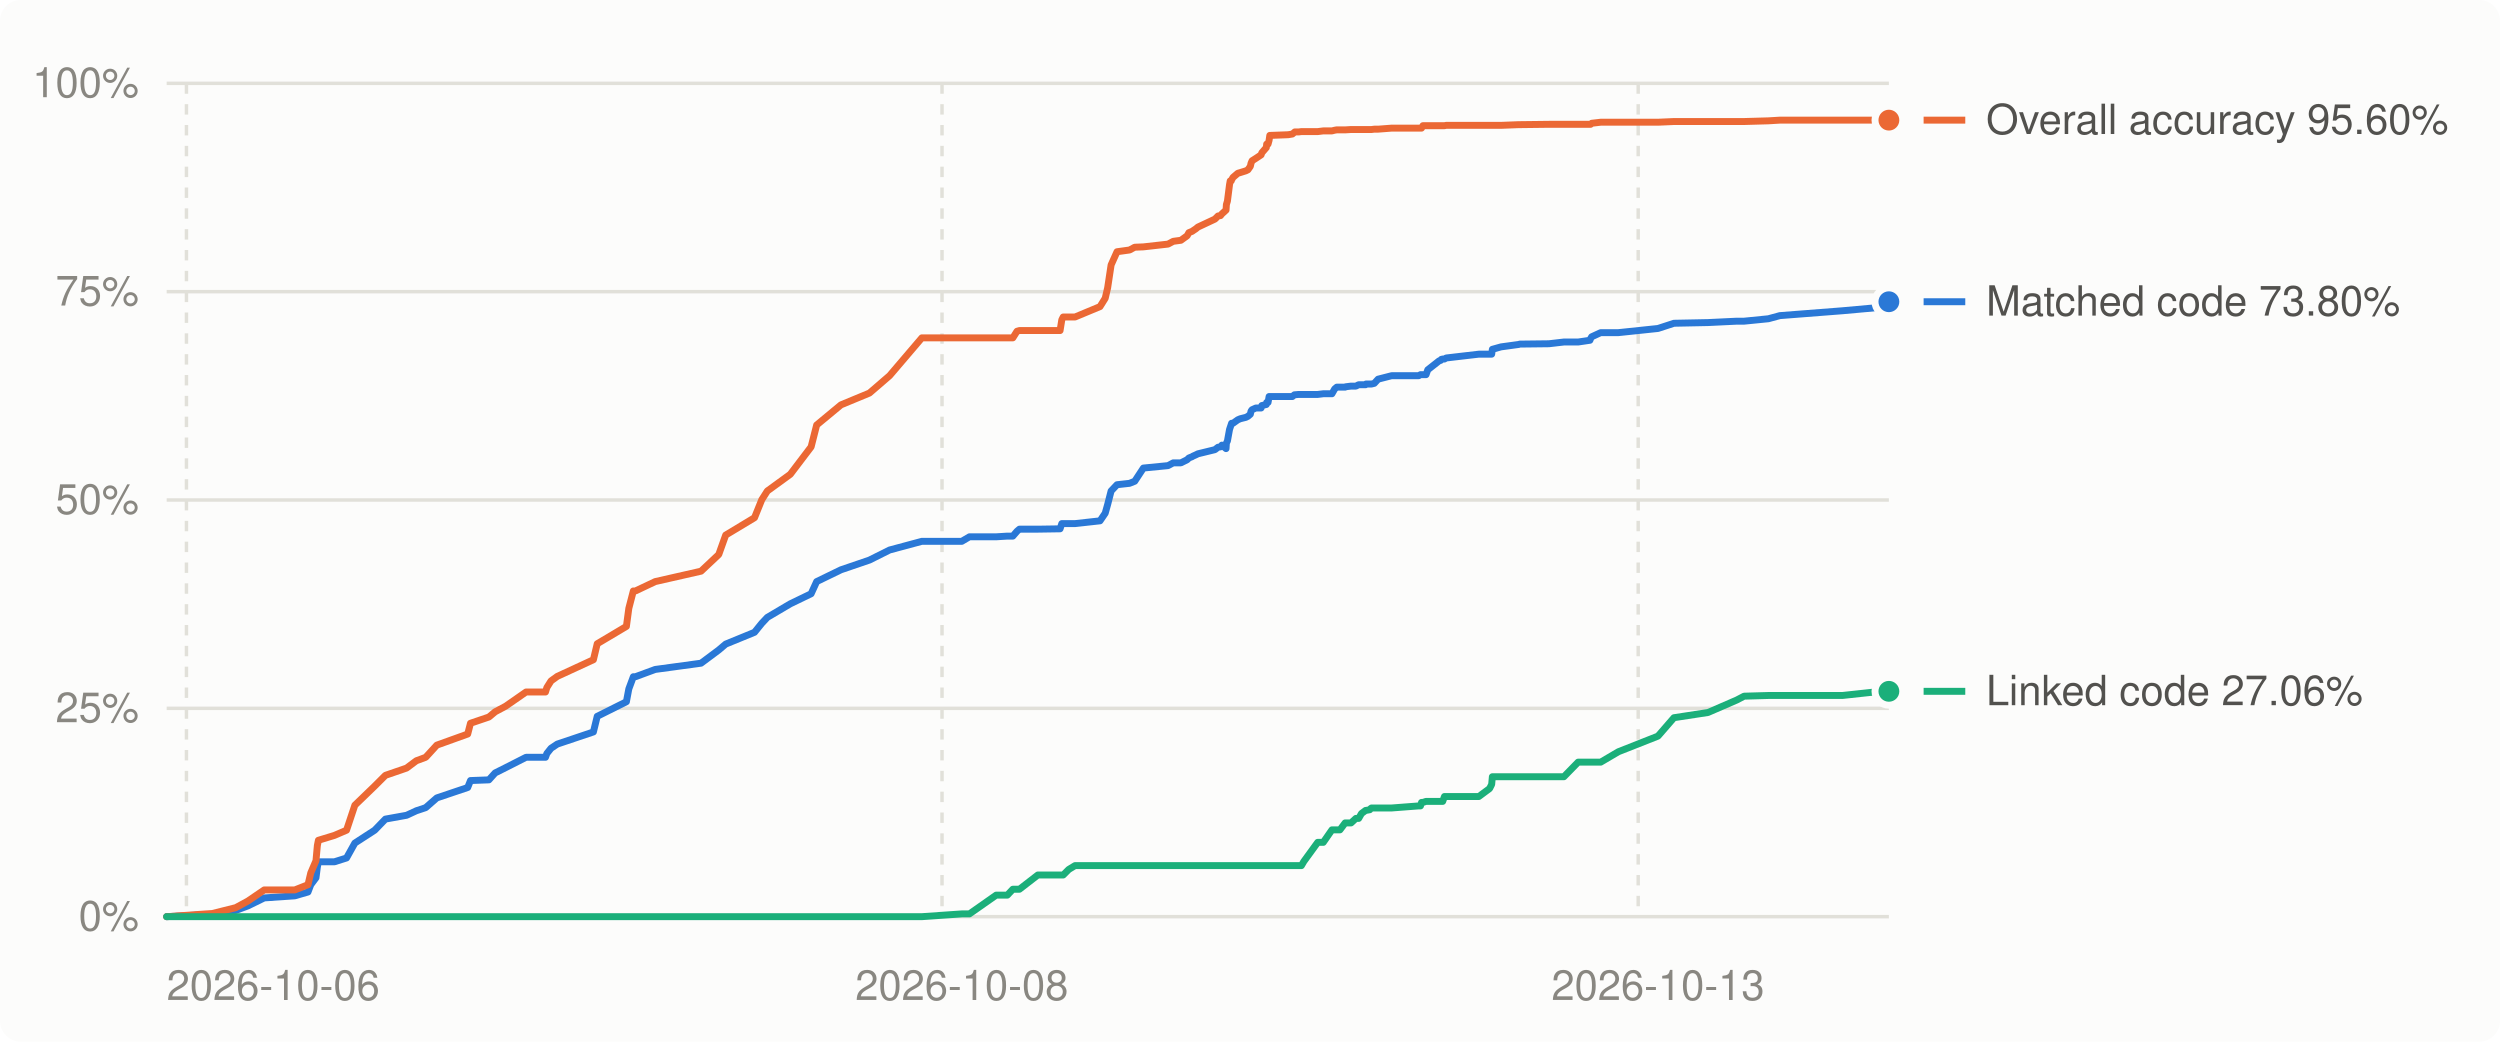
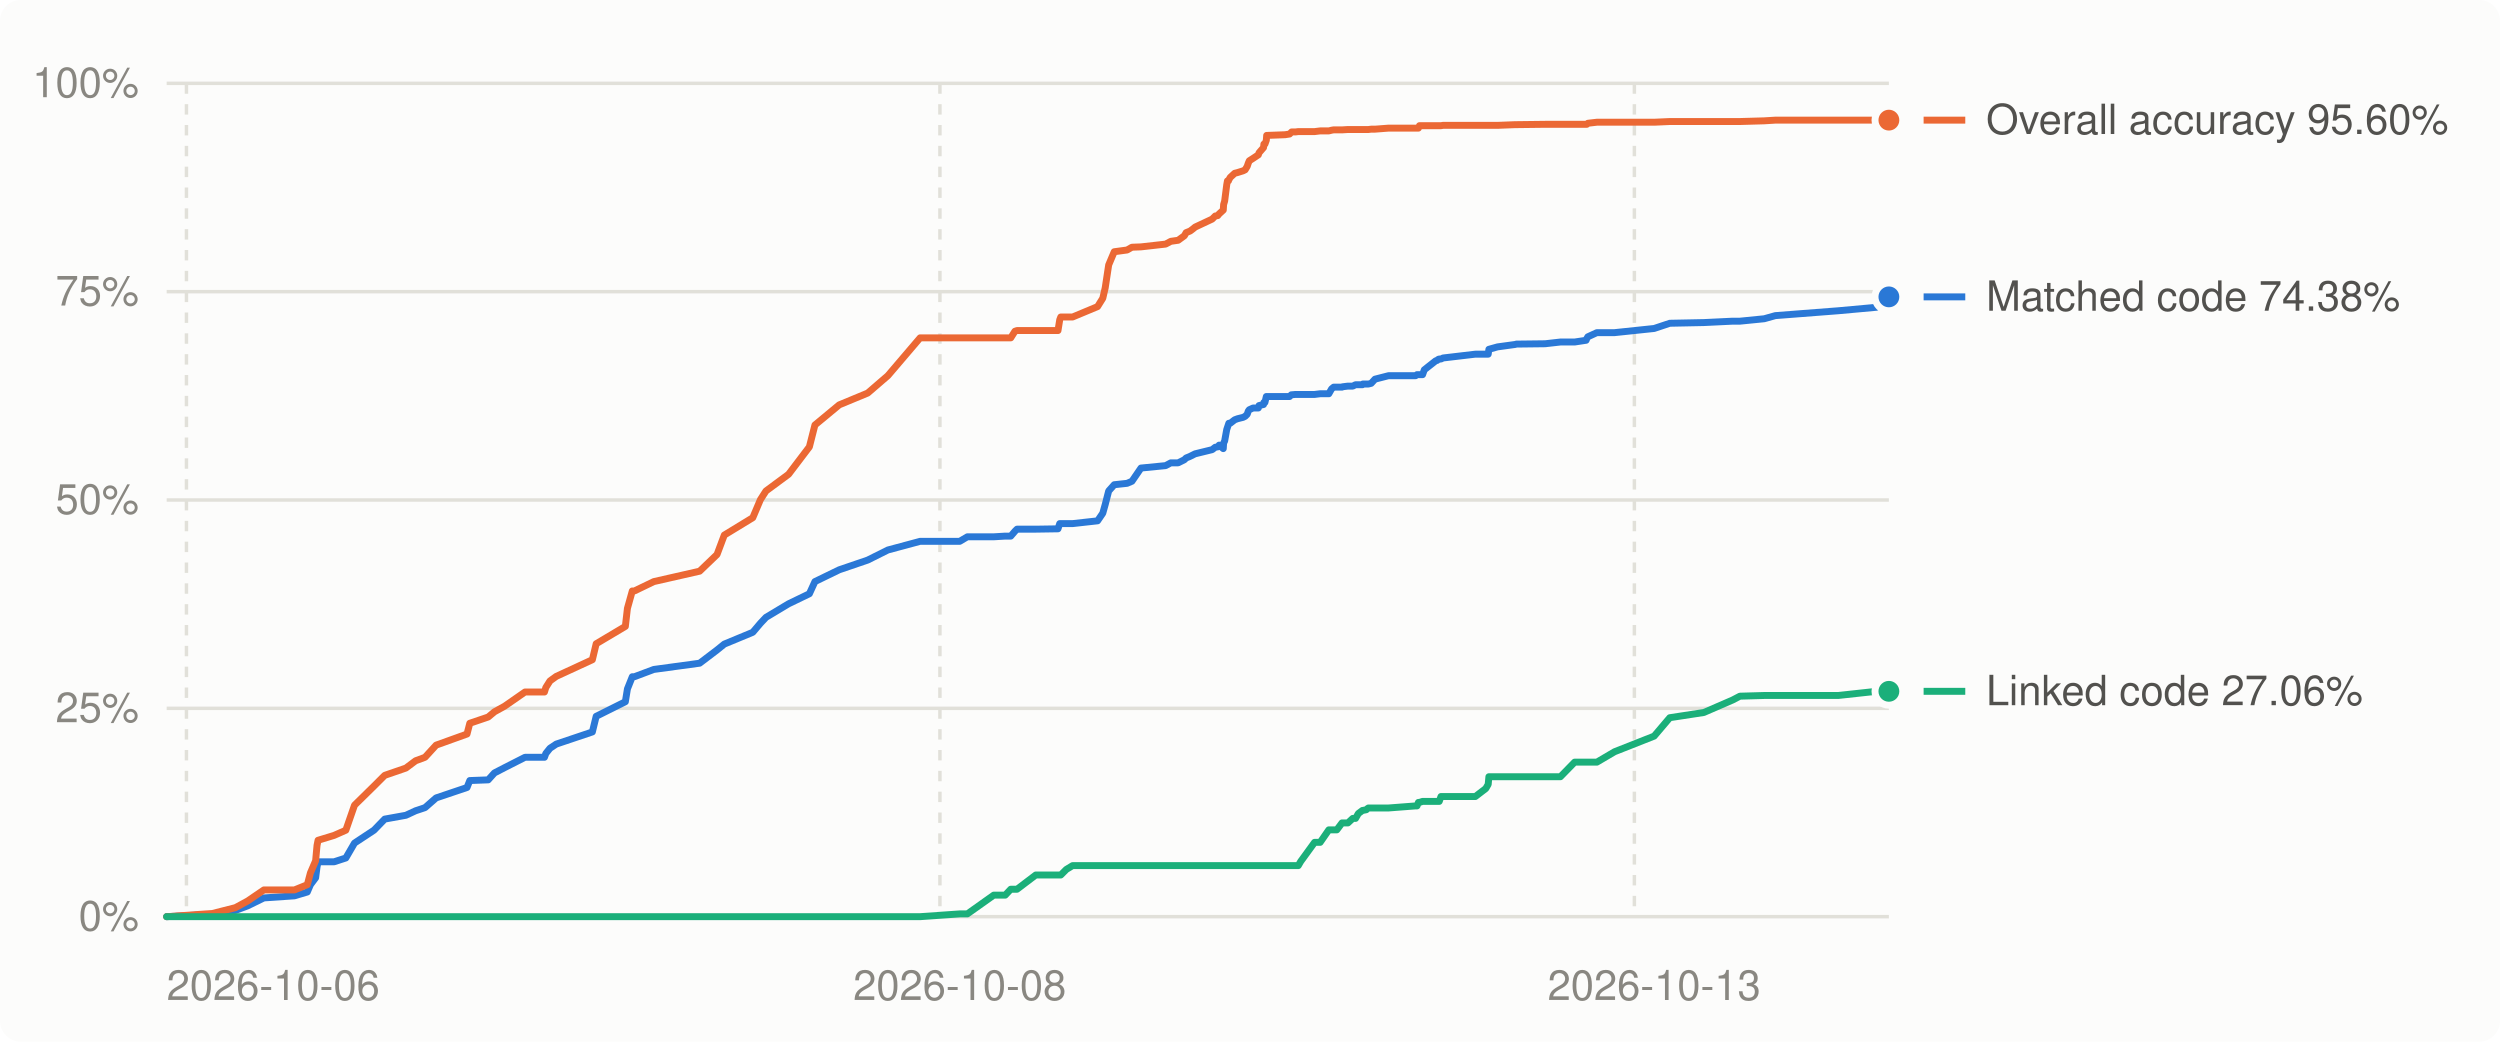
<svg xmlns="http://www.w3.org/2000/svg" viewBox="0 0 720 300" width="720" height="300" role="img" aria-label="Decompilation progress over time">
  <style>
.bg{fill:#fcfcfb}.grid{stroke:#e1e0d9}.muted{fill:#898781}.lbl{fill:#52514e}.ln0{stroke:#2a78d6}.dot0{fill:#2a78d6;stroke:#fcfcfb}.ln1{stroke:#eb6834}.dot1{fill:#eb6834;stroke:#fcfcfb}.ln2{stroke:#1baf7a}.dot2{fill:#1baf7a;stroke:#fcfcfb}
@media (prefers-color-scheme: dark){.bg{fill:#1a1a19}.grid{stroke:#2c2c2a}.muted{fill:#898781}.lbl{fill:#c3c2b7}.ln0{stroke:#3987e5}.dot0{fill:#3987e5;stroke:#1a1a19}.ln1{stroke:#d95926}.dot1{fill:#d95926;stroke:#1a1a19}.ln2{stroke:#199e70}.dot2{fill:#199e70;stroke:#1a1a19}}
text{font:12px -apple-system,BlinkMacSystemFont,'Segoe UI',Helvetica,Arial,sans-serif}
</style>
  <rect class="bg" width="720" height="300" rx="6" />
  <line x1="48" x2="544" y1="264.0" y2="264.0" class="grid" stroke-width="1" />
  <text x="40" y="268.0" class="muted" text-anchor="end">0%</text>
  <line x1="48" x2="544" y1="204.0" y2="204.0" class="grid" stroke-width="1" />
  <text x="40" y="208.0" class="muted" text-anchor="end">25%</text>
  <line x1="48" x2="544" y1="144.0" y2="144.0" class="grid" stroke-width="1" />
  <text x="40" y="148.0" class="muted" text-anchor="end">50%</text>
  <line x1="48" x2="544" y1="84.0" y2="84.0" class="grid" stroke-width="1" />
  <text x="40" y="88.0" class="muted" text-anchor="end">75%</text>
  <line x1="48" x2="544" y1="24.0" y2="24.0" class="grid" stroke-width="1" />
  <text x="40" y="28.0" class="muted" text-anchor="end">100%</text>
  <line x1="53.7" x2="53.7" y1="24" y2="264" class="grid" stroke-width="1" stroke-dasharray="3 3" />
-   <line x1="271.3" x2="271.3" y1="24" y2="264" class="grid" stroke-width="1" stroke-dasharray="3 3" />
-   <line x1="471.8" x2="471.8" y1="24" y2="264" class="grid" stroke-width="1" stroke-dasharray="3 3" />
+   <line x1="270.7" x2="270.7" y1="24" y2="264" class="grid" stroke-width="1" stroke-dasharray="3 3" />
+   <line x1="470.7" x2="470.7" y1="24" y2="264" class="grid" stroke-width="1" stroke-dasharray="3 3" />
  <text class="muted" x="48.0" y="288" text-anchor="start">2026-10-06</text>
-   <text class="muted" x="277.0" y="288" text-anchor="middle">2026-10-08</text>
-   <text class="muted" x="477.5" y="288" text-anchor="middle">2026-10-13</text>
-   <polyline points="48.0,264.0 59.4,263.4 61.1,263.3 67.9,262.2 71.4,260.9 76.1,258.6 84.9,258.0 88.7,256.9 89.5,254.8 91.0,252.8 91.4,249.7 91.7,248.2 96.3,248.2 99.8,247.1 102.2,242.8 107.9,239.1 111.0,235.9 117.1,234.8 119.9,233.5 122.6,232.6 125.8,229.8 134.7,226.8 135.5,224.8 140.8,224.6 142.6,222.6 145.6,221.1 151.5,218.1 157.1,218.1 157.5,217.0 158.7,215.5 160.5,214.3 170.9,210.8 172.0,206.3 180.4,202.1 181.1,198.4 182.4,194.9 183.0,194.9 188.7,192.8 201.9,191.0 207.0,187.2 209.0,185.5 217.3,182.1 219.4,179.5 221.0,177.8 227.6,173.9 233.6,171.0 235.2,167.5 242.2,164.1 250.4,161.3 256.2,158.4 265.5,155.9 277.0,155.9 279.2,154.6 286.9,154.6 290.1,154.4 291.7,154.4 292.9,153.0 293.6,152.4 298.9,152.4 305.3,152.3 305.8,150.8 306.2,150.8 307.8,150.8 309.6,150.8 316.8,150.0 318.3,147.8 319.0,145.3 320.0,141.4 321.7,139.6 325.3,139.2 326.8,138.6 329.3,134.8 336.4,134.1 337.9,133.3 340.1,133.3 341.9,132.4 342.4,131.9 343.4,131.5 343.5,131.4 344.4,131.0 345.0,130.7 349.9,129.5 350.8,128.8 351.5,128.7 351.9,128.2 353.1,129.2 353.2,127.6 353.5,127.0 354.1,123.7 354.3,123.1 354.6,122.2 354.7,121.9 355.1,121.9 356.5,120.9 357.2,120.6 358.8,120.2 359.4,119.9 360.1,119.3 360.3,118.4 360.6,118.0 361.7,117.5 363.2,117.5 363.4,116.8 364.7,116.5 364.8,115.9 365.2,115.9 365.5,114.2 365.7,114.2 368.4,114.2 371.0,114.2 372.2,114.2 372.8,113.7 372.9,113.7 374.0,113.6 374.8,113.6 375.5,113.6 379.5,113.6 381.1,113.4 383.6,113.4 384.4,112.0 385.0,111.5 385.9,111.5 387.4,111.5 387.5,111.4 389.1,111.2 390.5,111.2 391.3,110.8 392.1,110.8 393.3,110.8 393.4,110.6 394.5,110.6 394.7,110.6 395.0,110.6 395.8,110.4 396.9,109.2 400.8,108.2 408.6,108.2 409.1,107.9 409.4,107.9 409.8,107.9 410.1,107.9 410.7,107.9 411.2,106.5 414.5,103.9 414.9,103.8 415.1,103.5 415.5,103.4 416.0,103.4 416.5,103.1 425.9,102.0 429.0,102.0 429.6,102.0 429.8,100.6 432.3,99.9 437.4,99.2 437.7,99.1 446.1,99.0 450.4,98.5 454.5,98.5 457.9,98.0 458.1,97.5 458.4,97.0 461.0,95.8 466.1,95.8 477.5,94.6 482.1,93.1 491.9,92.9 500.2,92.5 502.3,92.5 509.3,91.8 512.6,90.9 530.6,89.5 541.7,88.5 544.0,86.9" fill="none" class="ln0" stroke-width="2" stroke-linejoin="round" stroke-linecap="round" />
-   <polyline points="48.0,264.0 59.4,263.2 61.1,263.1 67.9,261.4 71.4,259.5 76.1,256.3 84.9,256.3 88.7,254.8 89.5,251.4 91.0,247.9 91.4,243.5 91.7,242.0 96.3,240.6 99.8,239.1 102.2,231.9 107.9,226.4 111.0,223.3 117.1,221.2 119.9,219.1 122.6,218.1 125.8,214.6 134.7,211.4 135.5,208.3 140.8,206.5 142.6,205.0 145.6,203.4 151.5,199.3 157.1,199.3 157.5,198.0 158.7,196.1 160.5,194.8 170.9,190.0 172.0,185.4 180.4,180.4 181.1,175.2 182.4,170.2 183.0,170.2 188.7,167.5 201.9,164.5 207.0,159.7 209.0,154.1 217.3,149.1 219.4,143.9 221.0,141.4 227.6,136.6 233.6,128.7 235.2,122.4 242.2,116.6 250.4,113.2 256.2,108.2 265.5,97.3 277.0,97.3 279.2,97.3 286.9,97.3 290.1,97.3 291.7,97.3 292.9,95.4 293.6,95.2 298.9,95.2 305.3,95.2 305.8,92.1 306.2,91.3 307.8,91.3 309.6,91.3 316.8,88.3 318.3,85.9 319.0,82.9 320.0,76.3 321.7,72.5 325.3,72.0 326.8,71.2 329.3,71.1 336.4,70.3 337.9,69.5 340.1,69.2 341.9,67.9 342.4,67.0 343.4,66.6 343.5,66.5 344.4,65.9 345.0,65.4 349.9,63.1 350.8,62.2 351.5,62.1 351.9,61.6 353.1,60.5 353.2,58.9 353.5,57.9 354.1,53.2 354.3,52.1 354.6,52.1 354.7,51.8 355.1,51.1 356.5,49.9 357.2,49.7 358.8,49.2 359.4,48.9 360.1,47.9 360.3,47.0 360.6,46.3 361.7,45.6 363.2,44.6 363.4,44.0 364.7,42.5 364.8,41.5 365.2,41.5 365.5,40.4 365.7,39.0 368.4,38.9 371.0,38.8 372.2,38.6 372.8,38.1 372.9,38.0 374.0,38.0 374.8,37.9 375.5,37.9 379.5,37.9 381.1,37.7 383.6,37.7 384.4,37.5 385.0,37.4 385.9,37.4 387.4,37.4 387.5,37.4 389.1,37.3 390.5,37.3 391.3,37.3 392.1,37.3 393.3,37.3 393.4,37.3 394.5,37.3 394.7,37.3 395.0,37.3 395.8,37.2 396.9,37.2 400.8,36.9 408.6,36.9 409.1,36.9 409.4,36.9 409.8,36.2 410.1,36.2 410.7,36.2 411.2,36.2 414.5,36.2 414.9,36.2 415.1,36.2 415.5,36.2 416.0,36.2 416.5,36.1 425.9,36.1 429.0,36.1 429.6,36.1 429.8,36.1 432.3,36.1 437.4,35.9 437.7,35.9 446.1,35.8 450.4,35.8 454.5,35.8 457.9,35.8 458.1,35.8 458.4,35.5 461.0,35.2 466.1,35.2 477.5,35.2 482.1,35.0 491.9,35.0 500.2,35.0 502.3,35.0 509.3,34.8 512.6,34.6 530.6,34.6 541.7,34.6 544.0,34.6" fill="none" class="ln1" stroke-width="2" stroke-linejoin="round" stroke-linecap="round" />
-   <polyline points="48.0,264.0 59.4,264.0 61.1,264.0 67.9,264.0 71.4,264.0 76.1,264.0 84.9,264.0 88.7,264.0 89.5,264.0 91.0,264.0 91.4,264.0 91.7,264.0 96.3,264.0 99.8,264.0 102.2,264.0 107.9,264.0 111.0,264.0 117.1,264.0 119.9,264.0 122.6,264.0 125.8,264.0 134.7,264.0 135.5,264.0 140.8,264.0 142.6,264.0 145.6,264.0 151.5,264.0 157.1,264.0 157.5,264.0 158.7,264.0 160.5,264.0 170.9,264.0 172.0,264.0 180.4,264.0 181.1,264.0 182.4,264.0 183.0,264.0 188.7,264.0 201.9,264.0 207.0,264.0 209.0,264.0 217.3,264.0 219.4,264.0 221.0,264.0 227.6,264.0 233.6,264.0 235.2,264.0 242.2,264.0 250.4,264.0 256.2,264.0 265.5,264.0 277.0,263.2 279.2,263.2 286.9,257.8 290.1,257.8 291.7,256.1 292.9,256.1 293.6,256.1 298.9,252.0 305.3,252.0 305.8,252.0 306.2,252.0 307.8,250.4 309.6,249.3 316.8,249.3 318.3,249.3 319.0,249.3 320.0,249.3 321.7,249.3 325.3,249.3 326.8,249.3 329.3,249.3 336.4,249.3 337.9,249.3 340.1,249.3 341.9,249.3 342.4,249.3 343.4,249.3 343.5,249.3 344.4,249.3 345.0,249.3 349.9,249.3 350.8,249.3 351.5,249.3 351.9,249.3 353.1,249.3 353.2,249.3 353.5,249.3 354.1,249.3 354.3,249.3 354.6,249.3 354.7,249.3 355.1,249.3 356.5,249.3 357.2,249.3 358.8,249.3 359.4,249.3 360.1,249.3 360.3,249.3 360.6,249.3 361.7,249.3 363.2,249.3 363.4,249.3 364.7,249.3 364.8,249.3 365.2,249.3 365.5,249.3 365.7,249.3 368.4,249.3 371.0,249.3 372.2,249.3 372.8,249.3 372.9,249.3 374.0,249.3 374.8,249.3 375.5,248.1 379.5,242.6 381.1,242.6 383.6,239.0 384.4,239.0 385.0,239.0 385.9,239.0 387.4,237.0 387.5,237.0 389.1,237.0 390.5,235.7 391.3,235.7 392.1,234.3 393.3,233.4 393.4,233.4 394.5,233.2 394.7,232.9 395.0,232.7 395.8,232.7 396.9,232.7 400.8,232.7 408.6,232.1 409.1,232.1 409.4,231.1 409.8,231.1 410.1,231.0 410.7,230.8 411.2,230.8 414.5,230.8 414.9,230.8 415.1,230.8 415.5,230.8 416.0,229.4 416.5,229.4 425.9,229.4 429.0,227.1 429.6,225.9 429.8,223.7 432.3,223.7 437.4,223.7 437.7,223.7 446.1,223.7 450.4,223.7 454.5,219.5 457.9,219.5 458.1,219.5 458.4,219.5 461.0,219.5 466.1,216.5 477.5,212.0 482.1,206.7 491.9,205.2 500.2,201.6 502.3,200.5 509.3,200.3 512.6,200.3 530.6,200.3 541.7,199.1 544.0,199.1" fill="none" class="ln2" stroke-width="2" stroke-linejoin="round" stroke-linecap="round" />
-   <circle cx="544.0" cy="86.9" r="4" class="dot0" stroke-width="2" />
+   <text class="muted" x="276.4" y="288" text-anchor="middle">2026-10-08</text>
+   <text class="muted" x="476.4" y="288" text-anchor="middle">2026-10-13</text>
+   <polyline points="48.0,264.0 59.4,263.4 61.1,263.3 67.8,262.2 71.3,260.9 76.0,258.6 84.8,258.0 88.5,256.9 89.4,254.8 90.9,252.8 91.3,249.7 91.6,248.2 96.2,248.2 99.6,247.1 102.1,242.8 107.7,239.1 110.8,235.9 116.9,234.8 119.7,233.5 122.4,232.6 125.6,229.8 134.5,226.8 135.3,224.8 140.6,224.6 142.4,222.6 145.3,221.1 151.2,218.1 156.8,218.1 157.2,217.0 158.4,215.5 160.2,214.3 170.6,210.8 171.7,206.3 180.1,202.1 180.7,198.4 182.1,194.9 182.7,194.9 188.3,192.8 201.5,191.0 206.5,187.2 208.6,185.5 216.8,182.1 219.0,179.5 220.6,177.8 227.1,173.9 233.1,171.0 234.7,167.5 241.7,164.1 249.9,161.3 255.7,158.4 265.0,155.9 276.4,155.9 278.6,154.6 286.2,154.6 289.5,154.4 291.1,154.4 292.3,153.0 292.9,152.4 298.3,152.4 304.7,152.3 305.2,150.8 305.5,150.8 307.1,150.8 308.9,150.8 316.1,150.0 317.6,147.8 318.3,145.3 319.3,141.4 320.9,139.6 324.6,139.2 326.0,138.6 328.6,134.8 335.7,134.1 337.2,133.3 339.3,133.3 341.1,132.4 341.6,131.9 342.6,131.5 342.8,131.4 343.6,131.0 344.2,130.7 349.1,129.5 350.0,128.8 350.7,128.7 351.1,128.2 352.3,129.2 352.4,127.6 352.7,127.0 353.3,123.7 353.5,123.1 353.8,122.2 353.9,121.9 354.3,121.9 355.6,120.9 356.4,120.6 358.0,120.2 358.6,119.9 359.2,119.3 359.5,118.4 359.8,118.0 360.9,117.5 362.4,117.5 362.6,116.8 363.9,116.5 364.0,115.9 364.3,115.9 364.7,114.2 364.8,114.2 367.5,114.2 370.1,114.2 371.4,114.2 371.9,113.7 372.0,113.7 373.1,113.6 373.9,113.6 374.6,113.6 378.6,113.6 380.2,113.4 382.7,113.4 383.5,112.0 384.1,111.5 385.0,111.5 386.5,111.5 386.6,111.4 388.2,111.2 389.6,111.2 390.4,110.8 391.2,110.8 392.4,110.8 392.5,110.6 393.5,110.6 393.8,110.6 394.1,110.6 394.9,110.4 396.0,109.2 399.9,108.2 407.7,108.2 408.1,107.9 408.5,107.9 408.8,107.9 409.1,107.9 409.7,107.9 410.2,106.5 413.5,103.9 413.9,103.8 414.2,103.5 414.5,103.4 415.0,103.4 415.6,103.1 424.9,102.0 427.9,102.0 428.6,102.0 428.8,100.6 431.3,99.9 436.4,99.2 436.7,99.1 445.0,99.0 449.4,98.5 453.5,98.5 456.8,98.0 457.0,97.5 457.3,97.0 459.9,95.8 465.0,95.8 476.4,94.6 480.9,93.1 490.7,92.9 499.0,92.5 501.1,92.5 508.1,91.8 511.3,90.9 529.4,89.5 540.4,88.5 542.7,86.9 544.0,85.5" fill="none" class="ln0" stroke-width="2" stroke-linejoin="round" stroke-linecap="round" />
+   <polyline points="48.0,264.0 59.4,263.2 61.1,263.1 67.8,261.4 71.3,259.5 76.0,256.3 84.8,256.3 88.5,254.8 89.4,251.4 90.9,247.9 91.3,243.5 91.6,242.0 96.2,240.6 99.6,239.1 102.1,231.9 107.7,226.4 110.8,223.3 116.9,221.2 119.7,219.1 122.4,218.1 125.6,214.6 134.5,211.4 135.3,208.3 140.6,206.5 142.4,205.0 145.3,203.4 151.2,199.3 156.8,199.3 157.2,198.0 158.4,196.1 160.2,194.8 170.6,190.0 171.7,185.4 180.1,180.4 180.7,175.2 182.1,170.2 182.7,170.2 188.3,167.5 201.5,164.5 206.5,159.7 208.6,154.1 216.8,149.1 219.0,143.9 220.6,141.4 227.1,136.6 233.1,128.7 234.7,122.4 241.7,116.6 249.9,113.2 255.7,108.2 265.0,97.3 276.4,97.3 278.6,97.3 286.2,97.3 289.5,97.3 291.1,97.3 292.3,95.4 292.9,95.2 298.3,95.2 304.7,95.2 305.2,92.1 305.5,91.3 307.1,91.3 308.9,91.3 316.1,88.3 317.6,85.9 318.3,82.9 319.3,76.3 320.9,72.5 324.6,72.0 326.0,71.2 328.6,71.1 335.7,70.3 337.2,69.5 339.3,69.2 341.1,67.9 341.6,67.0 342.6,66.6 342.8,66.5 343.6,65.9 344.2,65.4 349.1,63.1 350.0,62.2 350.7,62.1 351.1,61.6 352.3,60.5 352.4,58.9 352.7,57.9 353.3,53.2 353.5,52.1 353.8,52.1 353.9,51.8 354.3,51.1 355.6,49.9 356.4,49.7 358.0,49.2 358.6,48.9 359.2,47.9 359.5,47.0 359.8,46.3 360.9,45.6 362.4,44.6 362.6,44.0 363.9,42.5 364.0,41.5 364.3,41.5 364.7,40.4 364.8,39.0 367.5,38.9 370.1,38.8 371.4,38.6 371.9,38.1 372.0,38.0 373.1,38.0 373.9,37.9 374.6,37.9 378.6,37.9 380.2,37.7 382.7,37.7 383.5,37.5 384.1,37.4 385.0,37.4 386.5,37.4 386.6,37.4 388.2,37.3 389.6,37.3 390.4,37.3 391.2,37.3 392.4,37.3 392.5,37.3 393.5,37.3 393.8,37.3 394.1,37.3 394.9,37.2 396.0,37.2 399.9,36.9 407.7,36.9 408.1,36.9 408.5,36.9 408.8,36.2 409.1,36.2 409.7,36.2 410.2,36.2 413.5,36.2 413.9,36.2 414.2,36.2 414.5,36.2 415.0,36.2 415.6,36.1 424.9,36.1 427.9,36.1 428.6,36.1 428.8,36.1 431.3,36.1 436.4,35.9 436.7,35.9 445.0,35.8 449.4,35.8 453.5,35.8 456.8,35.8 457.0,35.8 457.3,35.5 459.9,35.2 465.0,35.2 476.4,35.2 480.9,35.0 490.7,35.0 499.0,35.0 501.1,35.0 508.1,34.8 511.3,34.6 529.4,34.6 540.4,34.6 542.7,34.6 544.0,34.6" fill="none" class="ln1" stroke-width="2" stroke-linejoin="round" stroke-linecap="round" />
+   <polyline points="48.0,264.0 59.4,264.0 61.1,264.0 67.8,264.0 71.3,264.0 76.0,264.0 84.8,264.0 88.5,264.0 89.4,264.0 90.9,264.0 91.3,264.0 91.6,264.0 96.2,264.0 99.6,264.0 102.1,264.0 107.7,264.0 110.8,264.0 116.9,264.0 119.7,264.0 122.4,264.0 125.6,264.0 134.5,264.0 135.3,264.0 140.6,264.0 142.4,264.0 145.3,264.0 151.2,264.0 156.8,264.0 157.2,264.0 158.4,264.0 160.2,264.0 170.6,264.0 171.7,264.0 180.1,264.0 180.7,264.0 182.1,264.0 182.7,264.0 188.3,264.0 201.5,264.0 206.5,264.0 208.6,264.0 216.8,264.0 219.0,264.0 220.6,264.0 227.1,264.0 233.1,264.0 234.7,264.0 241.7,264.0 249.9,264.0 255.7,264.0 265.0,264.0 276.4,263.2 278.6,263.2 286.2,257.8 289.5,257.8 291.1,256.1 292.3,256.1 292.9,256.1 298.3,252.0 304.7,252.0 305.2,252.0 305.5,252.0 307.1,250.4 308.9,249.3 316.1,249.3 317.6,249.3 318.3,249.3 319.3,249.3 320.9,249.3 324.6,249.3 326.0,249.3 328.6,249.3 335.7,249.3 337.2,249.3 339.3,249.3 341.1,249.3 341.6,249.3 342.6,249.3 342.8,249.3 343.6,249.3 344.2,249.3 349.1,249.3 350.0,249.3 350.7,249.3 351.1,249.3 352.3,249.3 352.4,249.3 352.7,249.3 353.3,249.3 353.5,249.3 353.8,249.3 353.9,249.3 354.3,249.3 355.6,249.3 356.4,249.3 358.0,249.3 358.6,249.3 359.2,249.3 359.5,249.3 359.8,249.3 360.9,249.3 362.4,249.3 362.6,249.3 363.9,249.3 364.0,249.3 364.3,249.3 364.7,249.3 364.8,249.3 367.5,249.3 370.1,249.3 371.4,249.3 371.9,249.3 372.0,249.3 373.1,249.3 373.9,249.3 374.6,248.1 378.6,242.6 380.2,242.6 382.7,239.0 383.5,239.0 384.1,239.0 385.0,239.0 386.5,237.0 386.6,237.0 388.2,237.0 389.6,235.7 390.4,235.7 391.2,234.3 392.4,233.4 392.5,233.4 393.5,233.2 393.8,232.9 394.1,232.7 394.9,232.7 396.0,232.7 399.9,232.7 407.7,232.1 408.1,232.1 408.5,231.1 408.8,231.1 409.1,231.0 409.7,230.8 410.2,230.8 413.5,230.8 413.9,230.8 414.2,230.8 414.5,230.8 415.0,229.4 415.6,229.4 424.9,229.4 427.9,227.1 428.6,225.9 428.8,223.7 431.3,223.7 436.4,223.7 436.7,223.7 445.0,223.7 449.4,223.7 453.5,219.5 456.8,219.5 457.0,219.5 457.3,219.5 459.9,219.5 465.0,216.5 476.4,212.0 480.9,206.7 490.7,205.2 499.0,201.6 501.1,200.5 508.1,200.3 511.3,200.3 529.4,200.3 540.4,199.1 542.7,199.1 544.0,199.1" fill="none" class="ln2" stroke-width="2" stroke-linejoin="round" stroke-linecap="round" />
+   <circle cx="544.0" cy="85.5" r="4" class="dot0" stroke-width="2" />
  <circle cx="544.0" cy="34.6" r="4" class="dot1" stroke-width="2" />
  <circle cx="544.0" cy="199.1" r="4" class="dot2" stroke-width="2" />
  <line x1="554" x2="566" y1="199.1" y2="199.1" class="ln2" stroke-width="2" />
  <text class="lbl" x="572" y="203.1">Linked code 27.06%</text>
-   <line x1="554" x2="566" y1="86.9" y2="86.9" class="ln0" stroke-width="2" />
-   <text class="lbl" x="572" y="90.9">Matched code 73.80%</text>
+   <line x1="554" x2="566" y1="85.5" y2="85.5" class="ln0" stroke-width="2" />
+   <text class="lbl" x="572" y="89.5">Matched code 74.38%</text>
  <line x1="554" x2="566" y1="34.6" y2="34.6" class="ln1" stroke-width="2" />
  <text class="lbl" x="572" y="38.6">Overall accuracy 95.60%</text>
</svg>
